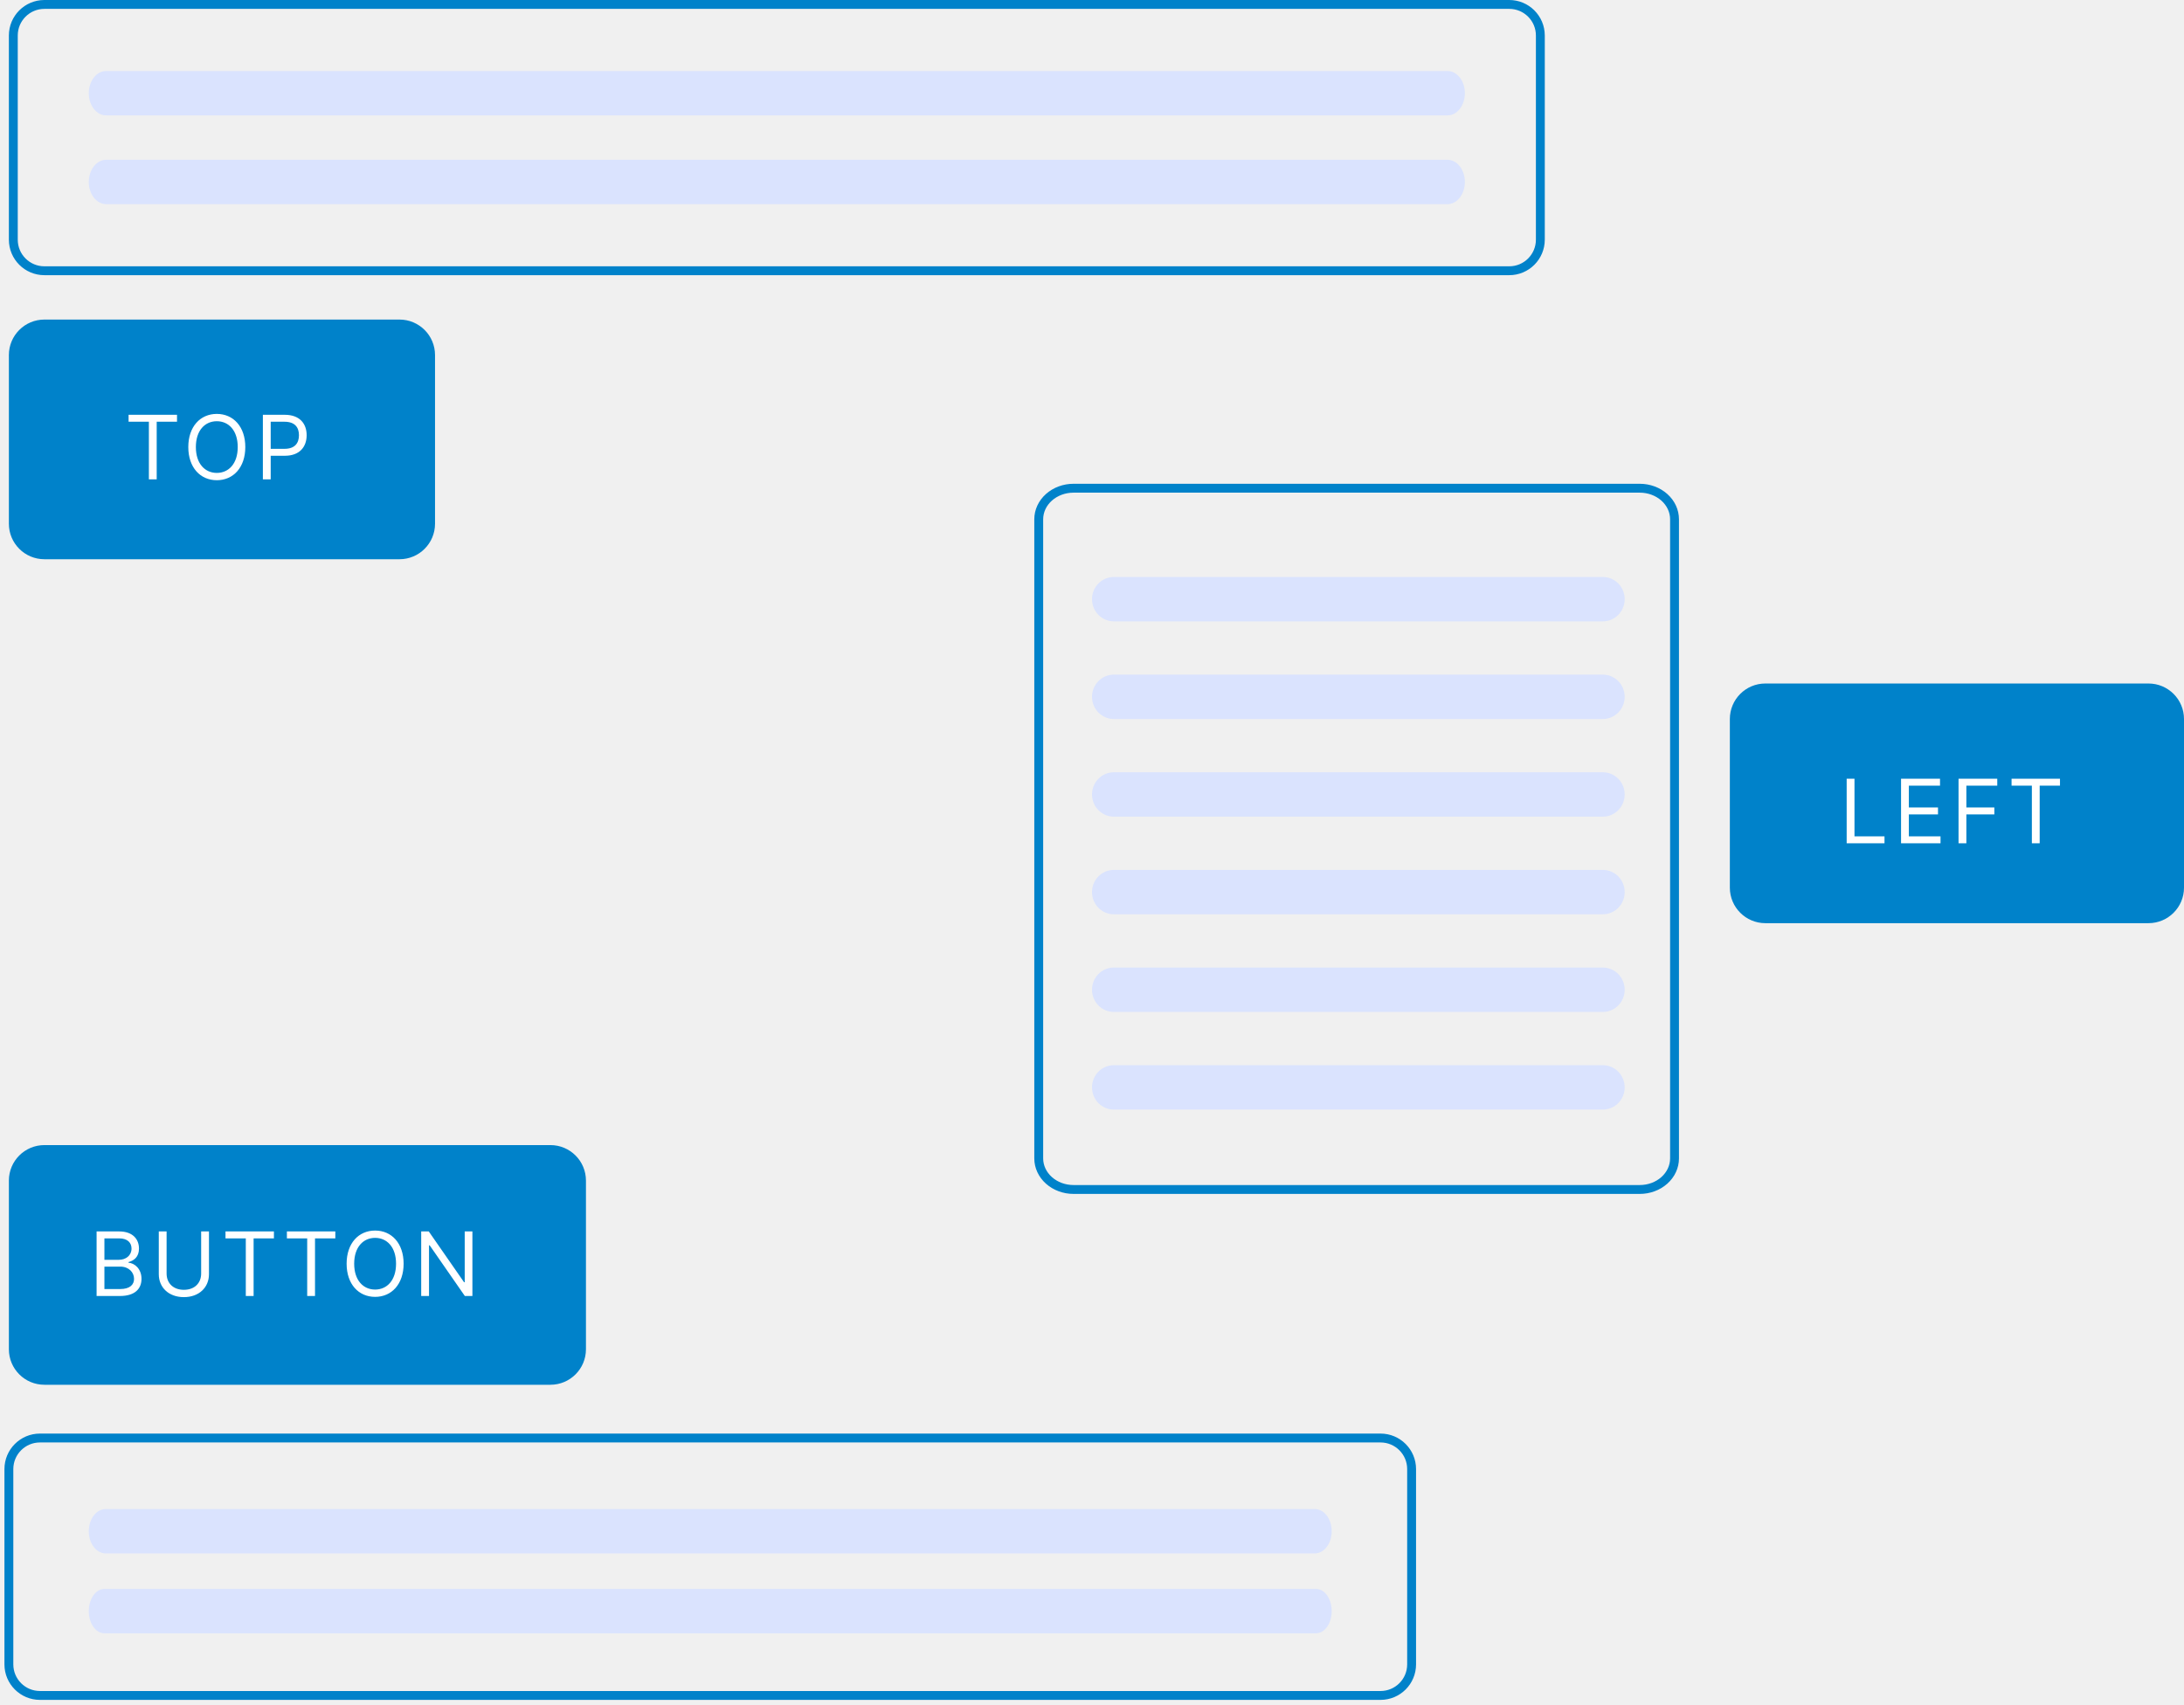
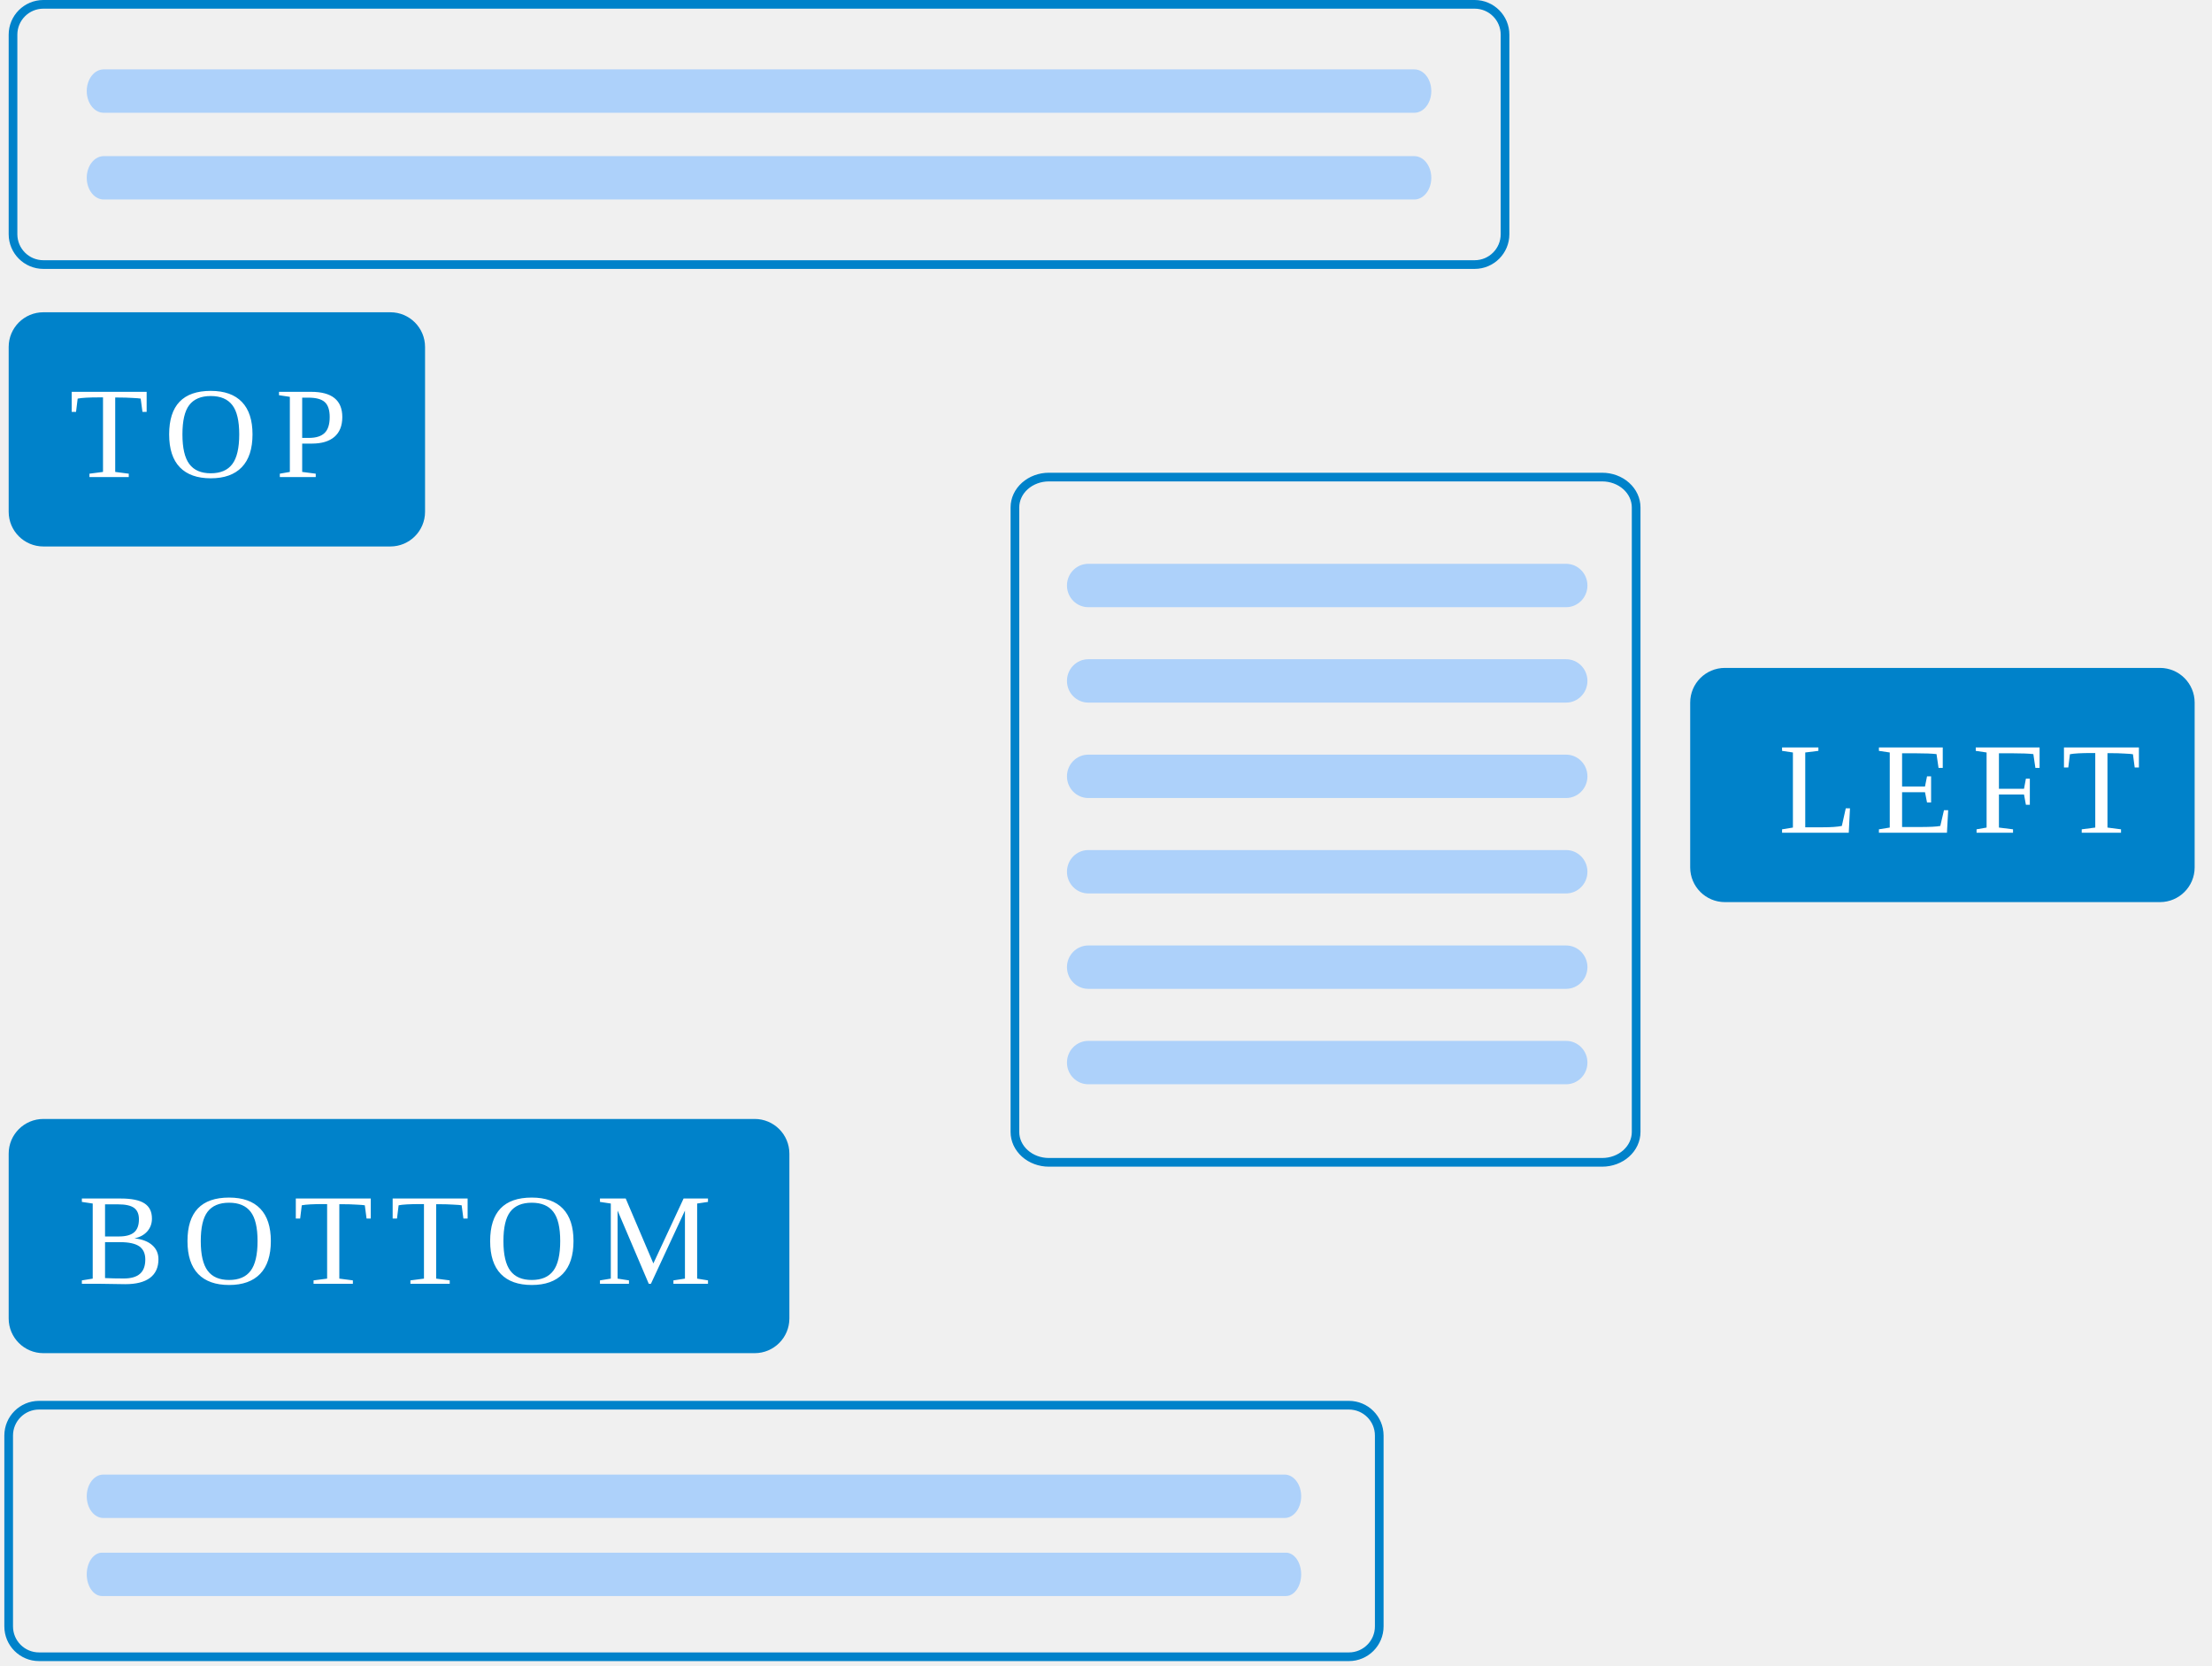
- <svg xmlns="http://www.w3.org/2000/svg" fill="none" viewBox="0 0 246 192">
+ <svg xmlns="http://www.w3.org/2000/svg" fill="none" viewBox="0 0 255 192">
  <path stroke="#0082CA" d="M155.5 162H4.5a3.5 3.5 0 0 0-3.5 3.5v22a3.5 3.5 0 0 0 3.5 3.5h151a3.5 3.5 0 0 0 3.5-3.5v-22a3.5 3.5 0 0 0-3.5-3.5Z" />
-   <path fill="#DAE3FE" d="M148.239 179H11.761c-.973 0-1.761 1.119-1.761 2.5s.788 2.5 1.761 2.5h136.478c.973 0 1.761-1.119 1.761-2.5s-.788-2.5-1.761-2.5Zm-.144-9H11.905c-1.052 0-1.905 1.119-1.905 2.5s.853 2.5 1.905 2.5h136.19c1.052 0 1.905-1.119 1.905-2.5s-.853-2.5-1.905-2.5Z" />
-   <rect width="65" height="27" x="1" y="129" fill="#0082CA" rx="4" />
-   <path fill="#fff" d="M10.88 146h2.628c1.72 0 2.43-.838 2.43-1.932 0-1.15-.796-1.775-1.464-1.818v-.071c.625-.17 1.18-.582 1.18-1.52 0-1.065-.71-1.932-2.23-1.932H10.88V146Zm.881-.781v-2.529h1.79c.952 0 1.548.64 1.548 1.378 0 .639-.44 1.151-1.59 1.151H11.76Zm0-3.296v-2.414h1.662c.966 0 1.392.511 1.392 1.15 0 .767-.625 1.264-1.42 1.264H11.76Zm10.896-3.196v4.745c0 1.065-.731 1.832-1.946 1.832-1.214 0-1.946-.767-1.946-1.832v-4.745h-.88v4.816c0 1.491 1.115 2.585 2.826 2.585 1.712 0 2.827-1.094 2.827-2.585v-4.816h-.88Zm2.742.782h2.287V146h.88v-6.491h2.288v-.782h-5.455v.782Zm6.916 0h2.287V146h.88v-6.491h2.288v-.782h-5.455v.782Zm13.147 2.855c0-2.302-1.35-3.736-3.21-3.736-1.86 0-3.21 1.434-3.21 3.736 0 2.301 1.35 3.735 3.21 3.735 1.86 0 3.21-1.434 3.21-3.735Zm-.852 0c0 1.889-1.037 2.912-2.358 2.912-1.32 0-2.358-1.023-2.358-2.912 0-1.89 1.037-2.912 2.358-2.912 1.321 0 2.358 1.022 2.358 2.912Zm8.6-3.637h-.866v5.725h-.071l-3.978-5.725h-.852V146h.88v-5.71h.072l3.963 5.71h.852v-7.273Z" />
+   <path fill="#add1fa" d="M148.239 179H11.761c-.973 0-1.761 1.119-1.761 2.5s.788 2.5 1.761 2.5h136.478c.973 0 1.761-1.119 1.761-2.5s-.788-2.5-1.761-2.5Zm-.144-9H11.905c-1.052 0-1.905 1.119-1.905 2.5s.853 2.5 1.905 2.5h136.19c1.052 0 1.905-1.119 1.905-2.5s-.853-2.5-1.905-2.5Z" />
+   <rect width="90" height="27" x="1" y="129" fill="#0082CA" rx="4" />
+   <text x="9" y="148" fill="#FFF" font-size="15" letter-spacing="2">BOTTOM</text>
  <rect width="48" height="27" x="1" y="36" fill="#0082CA" rx="4" />
  <path stroke="#0082CA" d="M170 .5H5A3.5 3.5 0 0 0 1.5 4v23A3.5 3.5 0 0 0 5 30.5h165a3.5 3.5 0 0 0 3.5-3.5V4A3.5 3.5 0 0 0 170 .5Z" />
-   <path fill="#DAE3FE" d="M163.05 8H11.95C10.873 8 10 9.12 10 10.5s.873 2.5 1.95 2.5h151.1c1.077 0 1.95-1.12 1.95-2.5s-.873-2.5-1.95-2.5Zm-.012 10H11.962C10.878 18 10 19.12 10 20.5s.878 2.5 1.962 2.5h151.076c1.084 0 1.962-1.12 1.962-2.5s-.878-2.5-1.962-2.5Z" />
-   <path fill="#fff" d="M14.483 47.508h2.287V54h.88v-6.492h2.288v-.78h-5.455v.78Zm13.147 2.856c0-2.301-1.35-3.736-3.21-3.736-1.86 0-3.21 1.434-3.21 3.736 0 2.3 1.35 3.735 3.21 3.735 1.86 0 3.21-1.434 3.21-3.735Zm-.852 0c0 1.889-1.037 2.912-2.358 2.912-1.32 0-2.358-1.023-2.358-2.912 0-1.89 1.037-2.912 2.358-2.912 1.321 0 2.358 1.022 2.358 2.912ZM29.611 54h.88v-2.656h1.592c1.694 0 2.457-1.03 2.457-2.316 0-1.285-.763-2.3-2.471-2.3H29.61V54Zm.88-3.438V47.51h1.55c1.182 0 1.633.646 1.633 1.52 0 .873-.451 1.533-1.62 1.533h-1.562Z" />
+   <path fill="#add1fa" d="M163.05 8H11.95C10.873 8 10 9.12 10 10.5s.873 2.5 1.95 2.5h151.1c1.077 0 1.95-1.12 1.95-2.5s-.873-2.5-1.95-2.5Zm-.012 10H11.962C10.878 18 10 19.12 10 20.5s.878 2.5 1.962 2.5h151.076c1.084 0 1.962-1.12 1.962-2.5s-.878-2.5-1.962-2.5Z" />
+   <text x="8" y="55" fill="#FFF" font-size="15" letter-spacing="2">TOP</text>
  <path stroke="#0082CA" d="M120.916 55h63.783c1.039 0 2.035.369 2.769 1.025.735.657 1.147 1.547 1.147 2.475v72c0 .928-.412 1.818-1.147 2.475-.734.656-1.73 1.025-2.769 1.025h-63.783c-1.038 0-2.034-.369-2.769-1.025-.734-.657-1.147-1.547-1.147-2.475v-72c0-.928.413-1.819 1.147-2.475.735-.656 1.731-1.025 2.769-1.025Z" />
-   <path fill="#DAE3FE" d="M180.541 65h-55.082c-1.358 0-2.459 1.12-2.459 2.5s1.101 2.5 2.459 2.5h55.082c1.358 0 2.459-1.12 2.459-2.5s-1.101-2.5-2.459-2.5Zm0 11h-55.082c-1.358 0-2.459 1.12-2.459 2.5s1.101 2.5 2.459 2.5h55.082c1.358 0 2.459-1.12 2.459-2.5s-1.101-2.5-2.459-2.5Zm0 11h-55.082c-1.358 0-2.459 1.12-2.459 2.5s1.101 2.5 2.459 2.5h55.082c1.358 0 2.459-1.12 2.459-2.5s-1.101-2.5-2.459-2.5Zm0 11h-55.082c-1.358 0-2.459 1.12-2.459 2.5 0 1.381 1.101 2.5 2.459 2.5h55.082c1.358 0 2.459-1.119 2.459-2.5 0-1.38-1.101-2.5-2.459-2.5Zm0 11h-55.082c-1.358 0-2.459 1.119-2.459 2.5s1.101 2.5 2.459 2.5h55.082c1.358 0 2.459-1.119 2.459-2.5s-1.101-2.5-2.459-2.5Zm0 11h-55.082c-1.358 0-2.459 1.119-2.459 2.5s1.101 2.5 2.459 2.5h55.082c1.358 0 2.459-1.119 2.459-2.5s-1.101-2.5-2.459-2.5Z" />
-   <rect width="51.154" height="27" x="194.846" y="77" fill="#0082CA" rx="4" />
-   <path fill="#fff" d="M208.004 95h4.261v-.781h-3.381v-6.492h-.88V95Zm6.125 0h4.446v-.781h-3.566v-2.472h3.282v-.781h-3.282v-2.457h3.509v-.782h-4.389V95Zm6.476 0h.881v-3.253h3.153v-.781h-3.153v-2.457h3.48v-.782h-4.361V95Zm5.972-6.492h2.287V95h.88v-6.492h2.287v-.78h-5.454v.78Z" />
+   <path fill="#add1fa" d="M180.541 65h-55.082c-1.358 0-2.459 1.12-2.459 2.5s1.101 2.5 2.459 2.5h55.082c1.358 0 2.459-1.12 2.459-2.5s-1.101-2.5-2.459-2.5Zm0 11h-55.082c-1.358 0-2.459 1.12-2.459 2.5s1.101 2.5 2.459 2.5h55.082c1.358 0 2.459-1.12 2.459-2.5s-1.101-2.5-2.459-2.5Zm0 11h-55.082c-1.358 0-2.459 1.12-2.459 2.5s1.101 2.5 2.459 2.5h55.082c1.358 0 2.459-1.12 2.459-2.5s-1.101-2.5-2.459-2.5Zm0 11h-55.082c-1.358 0-2.459 1.12-2.459 2.5 0 1.381 1.101 2.5 2.459 2.5h55.082c1.358 0 2.459-1.119 2.459-2.5 0-1.38-1.101-2.5-2.459-2.5Zm0 11h-55.082c-1.358 0-2.459 1.119-2.459 2.5s1.101 2.5 2.459 2.5h55.082c1.358 0 2.459-1.119 2.459-2.5s-1.101-2.5-2.459-2.5Zm0 11h-55.082c-1.358 0-2.459 1.119-2.459 2.5s1.101 2.5 2.459 2.5h55.082c1.358 0 2.459-1.119 2.459-2.5s-1.101-2.5-2.459-2.5Z" />
+   <rect width="58.154" height="27" x="194.846" y="77" fill="#0082CA" rx="4" />
+   <text x="205" y="96" fill="#FFF" font-size="15" letter-spacing="2">LEFT</text>
</svg>
